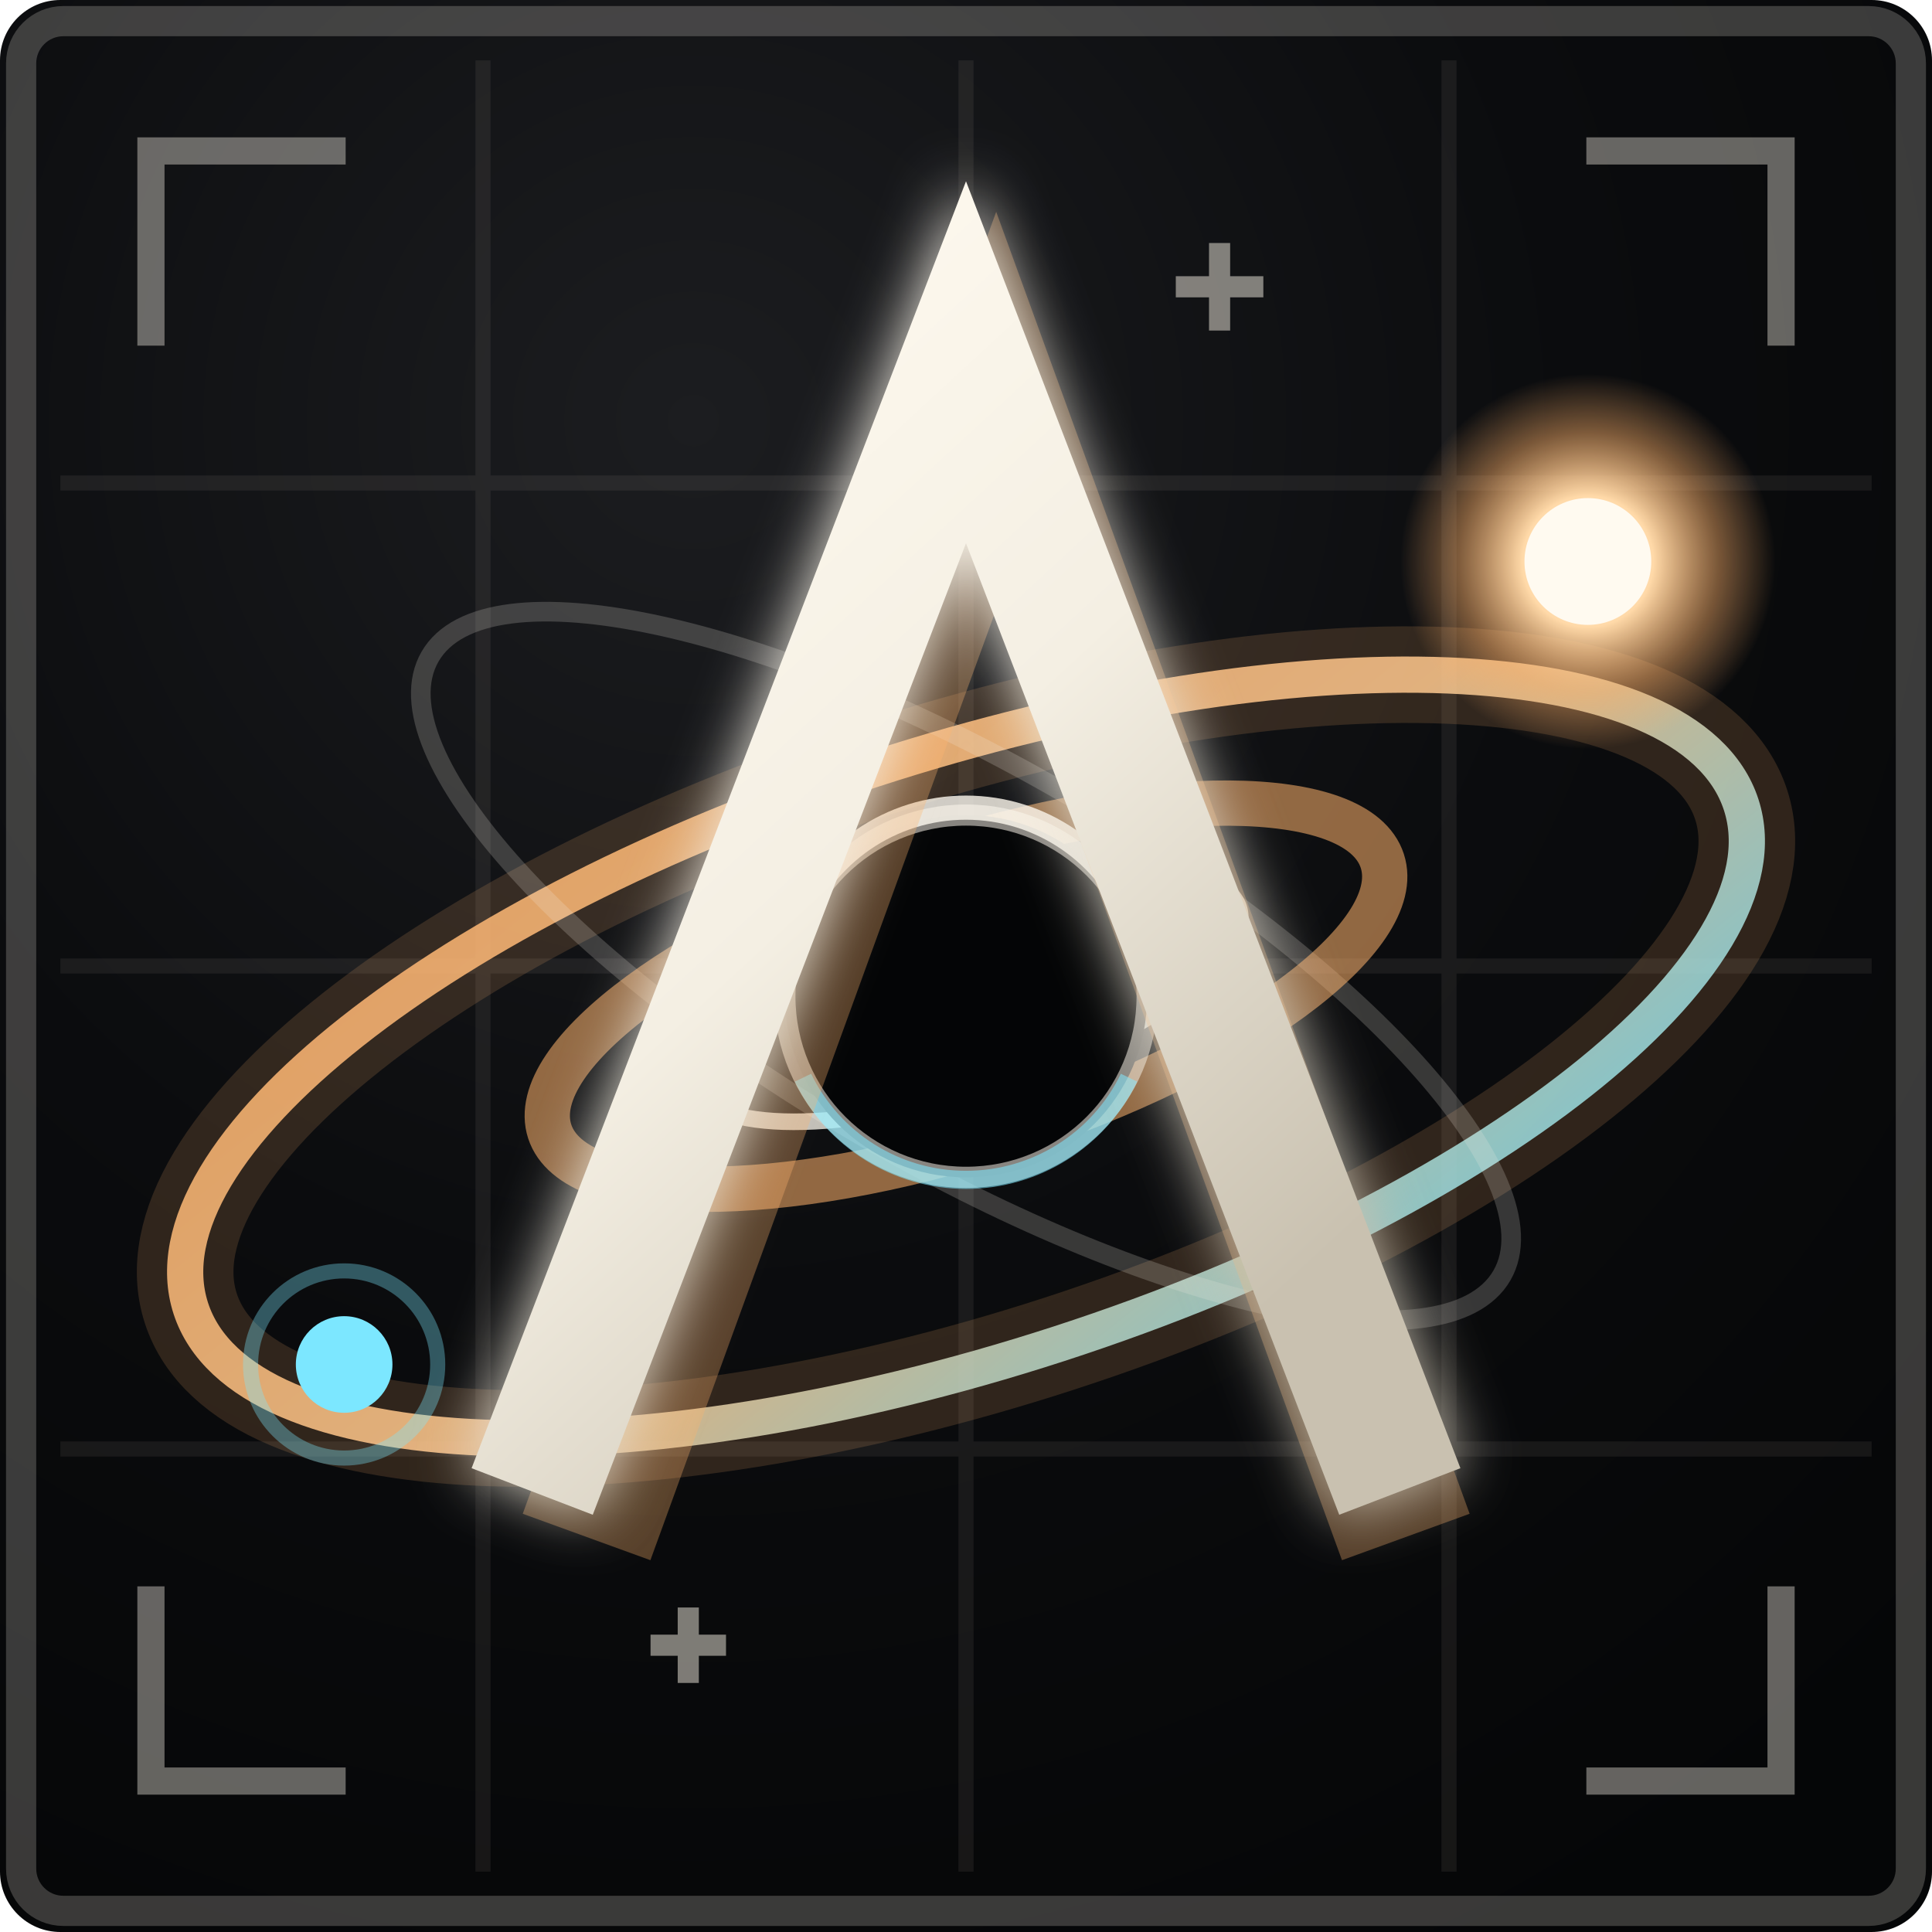
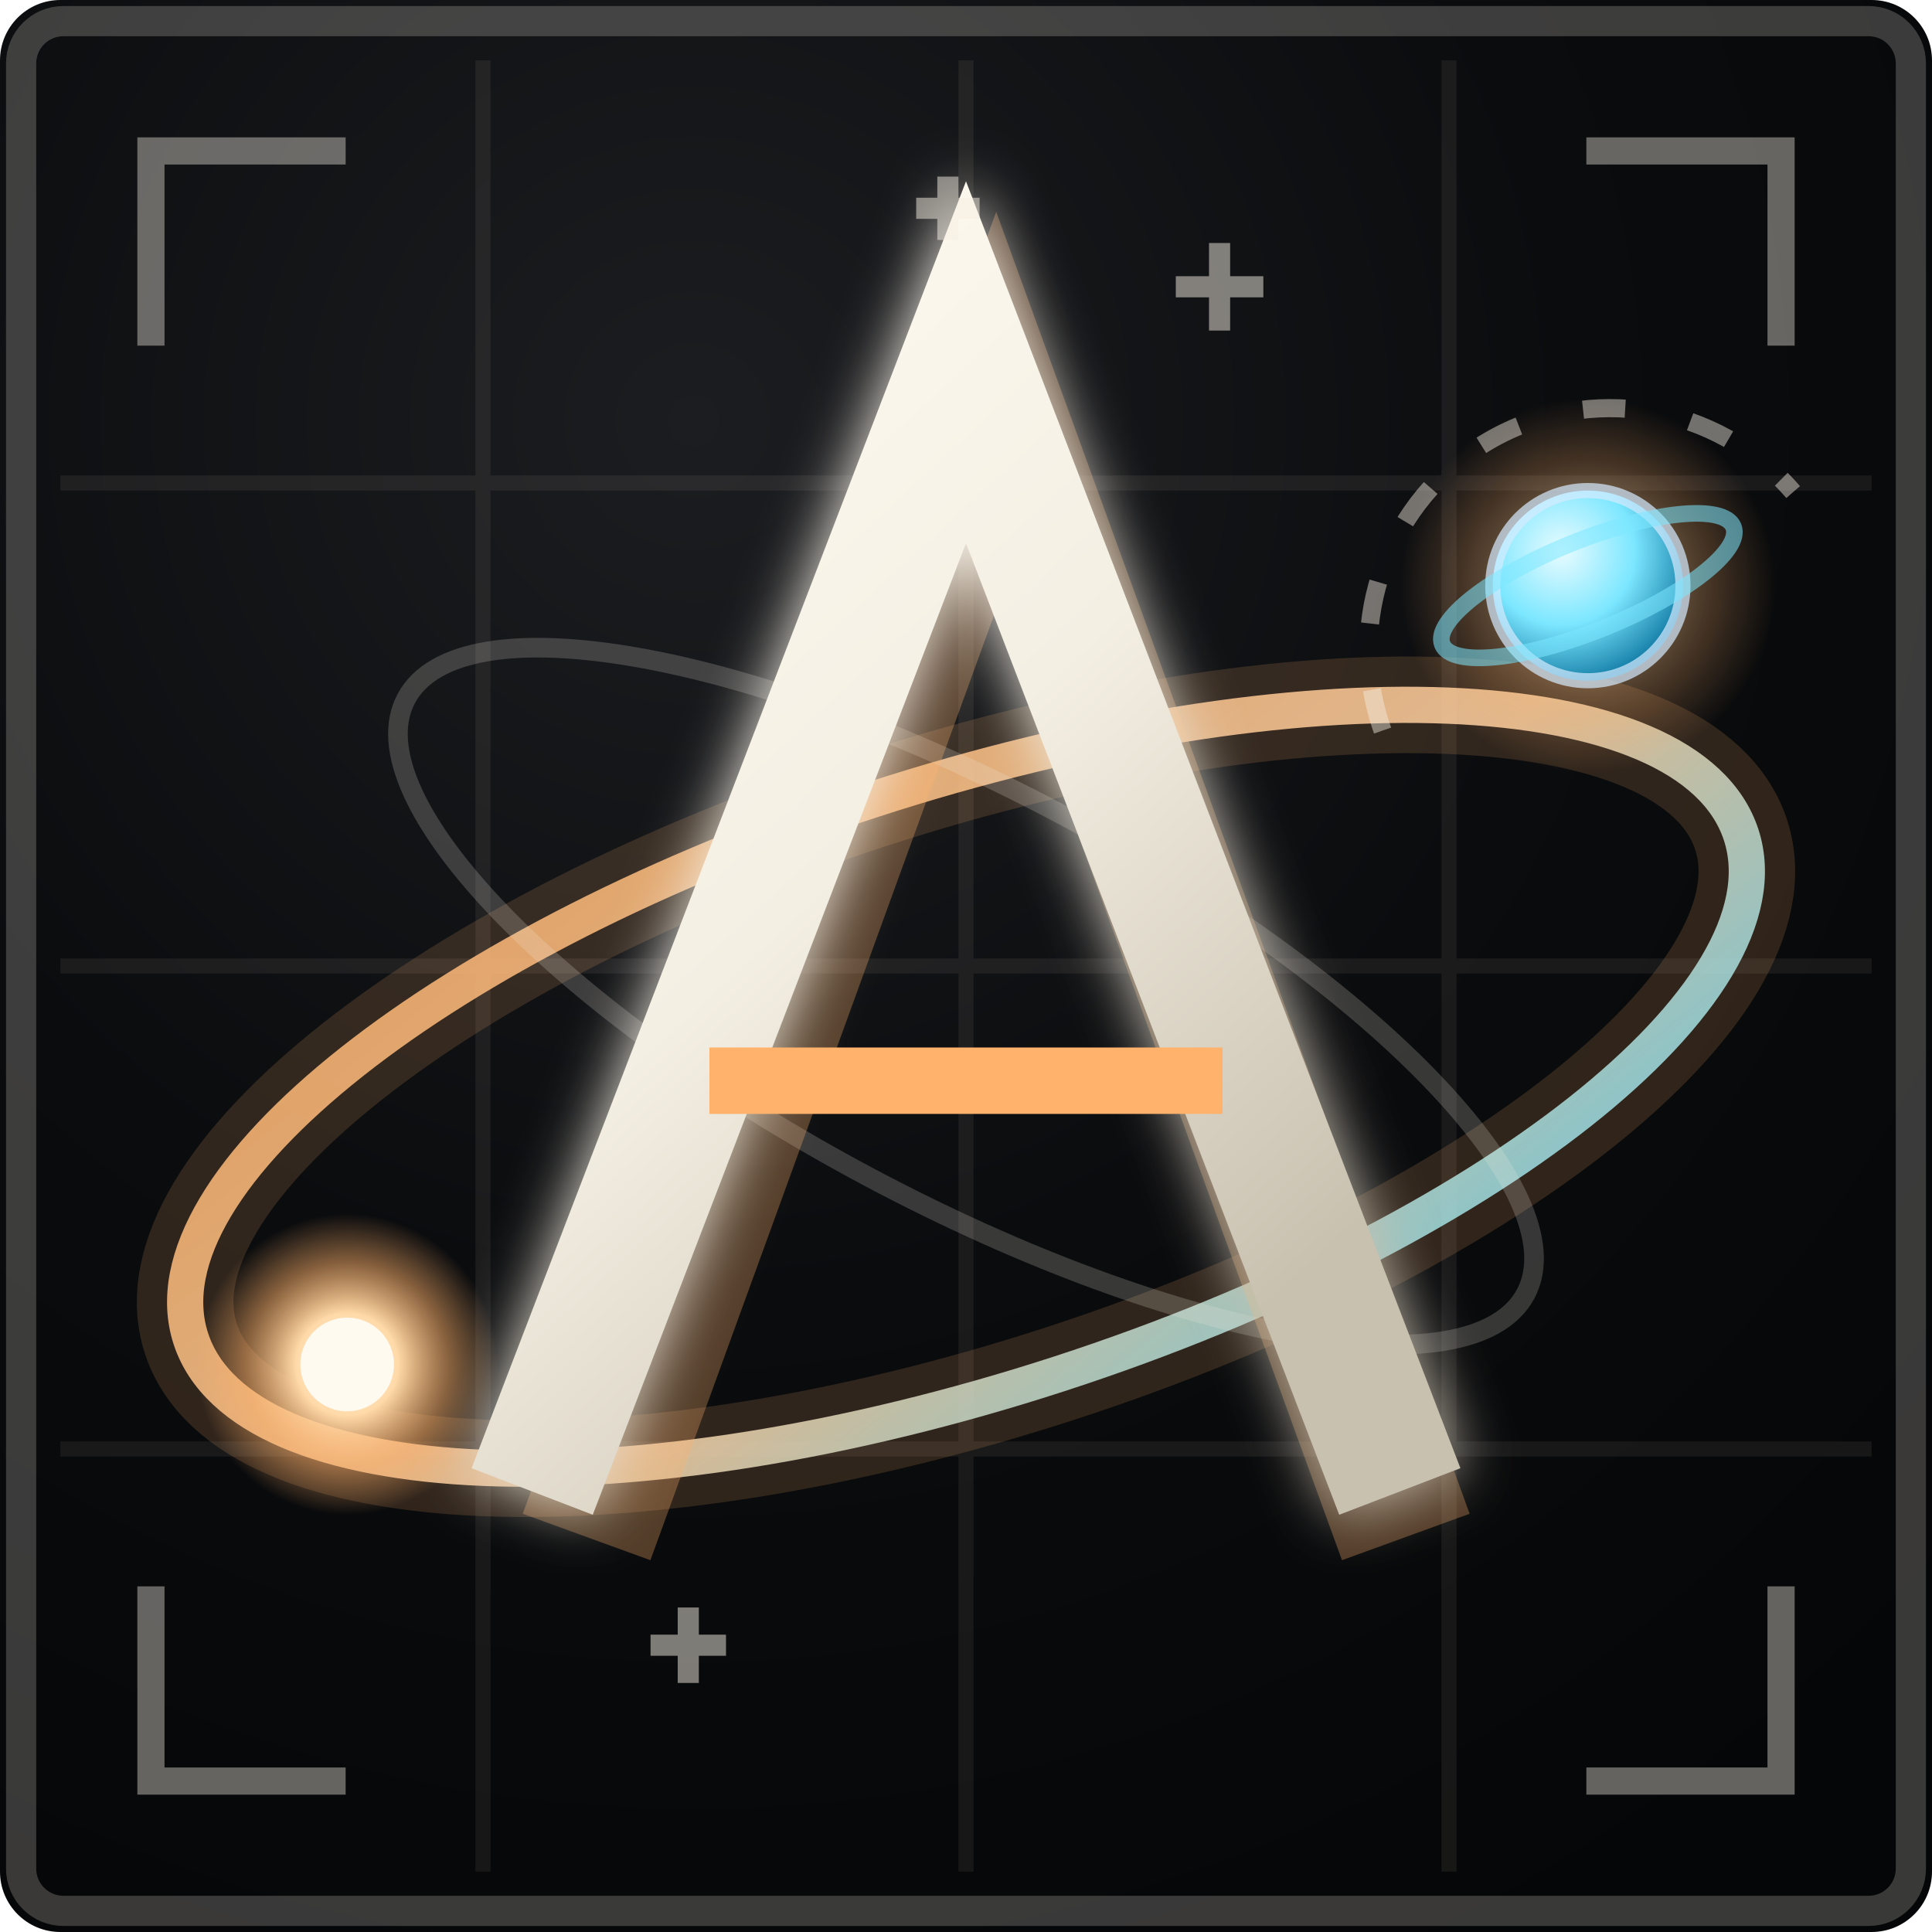
<svg xmlns="http://www.w3.org/2000/svg" viewBox="0 0 64 64" role="img" aria-label="Apsis">
  <defs>
    <radialGradient id="tile" cx="36%" cy="22%" r="90%">
      <stop offset="0" stop-color="#1c1d20" />
      <stop offset="0.5" stop-color="#0b0c0e" />
      <stop offset="1" stop-color="#050607" />
    </radialGradient>
    <linearGradient id="bone" x1="0" y1="0" x2="0.7" y2="1">
      <stop offset="0" stop-color="#fffaf0" />
      <stop offset="0.48" stop-color="#f4efe3" />
      <stop offset="1" stop-color="#c9c1b0" />
    </linearGradient>
    <linearGradient id="orbit" x1="0" y1="0" x2="1" y2="1">
      <stop offset="0" stop-color="#ffb26b" />
-       <stop offset="0.5" stop-color="#ffc98f" />
+       <stop offset="0.55" stop-color="#ffd2a3" />
      <stop offset="1" stop-color="#7ce7ff" />
    </linearGradient>
    <radialGradient id="sun" cx="50%" cy="50%" r="50%">
      <stop offset="0" stop-color="#fffdf4" />
-       <stop offset="0.35" stop-color="#ffd9a8" />
-       <stop offset="0.7" stop-color="#ffb26b" stop-opacity=".45" />
+       <stop offset="0.34" stop-color="#ffd9a8" />
+       <stop offset="0.68" stop-color="#ffb26b" stop-opacity=".5" />
      <stop offset="1" stop-color="#ffb26b" stop-opacity="0" />
+     </radialGradient>
+     <radialGradient id="planet" cx="36%" cy="32%" r="70%">
+       <stop offset="0" stop-color="#e9fbff" />
+       <stop offset="0.55" stop-color="#7ce7ff" />
+       <stop offset="1" stop-color="#167fa8" />
    </radialGradient>
    <filter id="soft" x="-80%" y="-80%" width="260%" height="260%">
      <feGaussianBlur stdDeviation="1" result="b" />
      <feMerge>
        <feMergeNode in="b" />
        <feMergeNode in="SourceGraphic" />
      </feMerge>
    </filter>
  </defs>
  <rect width="64" height="64" rx="2" fill="url(#tile)" />
  <rect x="0.7" y="0.7" width="62.6" height="62.6" rx="1.4" fill="none" stroke="#f4efe3" stroke-opacity=".22" />
  <g stroke="#f4efe3" stroke-opacity=".07" stroke-width=".5">
    <path d="M16 2v60M32 2v60M48 2v60M2 16h60M2 32h60M2 48h60" />
  </g>
  <g fill="none" stroke="#f4efe3" stroke-opacity=".4" stroke-width=".9" stroke-linecap="square">
    <path d="M5 11V5h6" />
    <path d="M53 5h6v6" />
    <path d="M59 53v6h-6" />
    <path d="M11 59H5v-6" />
  </g>
-   <ellipse cx="32" cy="35" rx="27" ry="10" transform="rotate(-18 32 35)" fill="none" stroke="#ffb26b" stroke-opacity=".16" stroke-width="3.2" />
-   <ellipse cx="32" cy="35" rx="27" ry="10" transform="rotate(-18 32 35)" fill="none" stroke="url(#orbit)" stroke-opacity=".85" stroke-width="1.2" />
-   <ellipse cx="32" cy="32" rx="20.5" ry="6.6" transform="rotate(30 32 32)" fill="none" stroke="#f4efe3" stroke-opacity=".2" stroke-width=".65" />
-   <g transform="rotate(-18 32 33)">
-     <ellipse cx="32" cy="33" rx="14.5" ry="4.8" fill="none" stroke="#ffb26b" stroke-opacity=".55" stroke-width="1.5" />
-     <ellipse cx="32" cy="33" rx="9.5" ry="3.1" fill="none" stroke="#fffaf0" stroke-opacity=".75" stroke-width=".55" />
+   <ellipse cx="32" cy="36" rx="27" ry="10" transform="rotate(-18 32 36)" fill="none" stroke="#ffb26b" stroke-opacity=".16" stroke-width="3.2" />
+   <ellipse cx="32" cy="36" rx="27" ry="10" transform="rotate(-18 32 36)" fill="none" stroke="url(#orbit)" stroke-opacity=".85" stroke-width="1.2" />
+   <ellipse cx="32" cy="33" rx="21" ry="6.8" transform="rotate(28 32 33)" fill="none" stroke="#f4efe3" stroke-opacity=".2" stroke-width=".65" />
+   <g stroke-linecap="square" stroke-linejoin="miter">
+     <path d="M19.2 47.8 L32 12.6 L44.8 47.8" fill="none" stroke="#ffb26b" stroke-opacity=".3" stroke-width="4.5" transform="translate(1 1)" />
+     <path d="M18.4 47.4 L32 12 L45.6 47.4" fill="none" stroke="url(#bone)" stroke-width="4.3" filter="url(#soft)" />
+     <path d="M24.6 35.8 H39.4" fill="none" stroke="#ffb26b" stroke-width="2.2" />
  </g>
-   <circle cx="32" cy="33" r="6" fill="#040506" stroke="#f4efe3" stroke-opacity=".55" stroke-width=".7" />
-   <path d="M26.4 30.6 A6 6 0 0 1 37.6 30.6" fill="none" stroke="#fffaf0" stroke-opacity=".8" stroke-width=".8" />
-   <path d="M26.6 35.7 A6 6 0 0 0 37.4 35.7" fill="none" stroke="#7ce7ff" stroke-opacity=".55" stroke-width=".6" />
-   <g stroke-linecap="square" stroke-linejoin="miter">
-     <path d="M19.2 47.8 L32 12.6 L44.8 47.8" fill="none" stroke="#ffb26b" stroke-opacity=".32" stroke-width="4.5" transform="translate(1 1)" />
-     <path d="M18.4 47.4 L32 12 L45.6 47.4" fill="none" stroke="url(#bone)" stroke-width="4.3" filter="url(#soft)" />
-   </g>
-   <circle cx="52.6" cy="18.6" r="6.2" fill="url(#sun)" />
-   <circle cx="52.6" cy="18.6" r="2.1" fill="#fffaf0" />
-   <circle cx="11.4" cy="45.2" r="1.6" fill="#7ce7ff" />
-   <circle cx="11.4" cy="45.2" r="3.1" fill="none" stroke="#7ce7ff" stroke-opacity=".35" stroke-width=".5" />
+   <circle cx="11.5" cy="45.2" r="5" fill="url(#sun)" />
+   <circle cx="11.5" cy="45.2" r="1.55" fill="#fffaf0" />
+   <circle cx="52.6" cy="19.4" r="6.2" fill="url(#sun)" opacity=".45" />
+   <circle cx="52.6" cy="19.4" r="3.15" fill="url(#planet)" stroke="#d6ecff" stroke-opacity=".7" stroke-width=".5" />
+   <ellipse cx="52.6" cy="19.4" rx="5.2" ry="1.5" transform="rotate(-22 52.6 19.4)" fill="none" stroke="#7ce7ff" stroke-opacity=".55" stroke-width=".55" />
+   <path d="M45.8 24.2 A 8 8 0 0 1 59.4 16.3" fill="none" stroke="#f4efe3" stroke-opacity=".45" stroke-width=".6" stroke-dasharray="1.4 2.2" />
  <g stroke="#f4efe3" stroke-opacity=".5" stroke-width=".7" stroke-linecap="square">
    <path d="M40.4 8.4v2.2M39.3 9.5h2.2" />
    <path d="M22.8 53.6v1.8M21.9 54.5h1.8" />
+     <path d="M31.4 6.2v1.4M30.7 6.9h1.4" />
  </g>
</svg>
